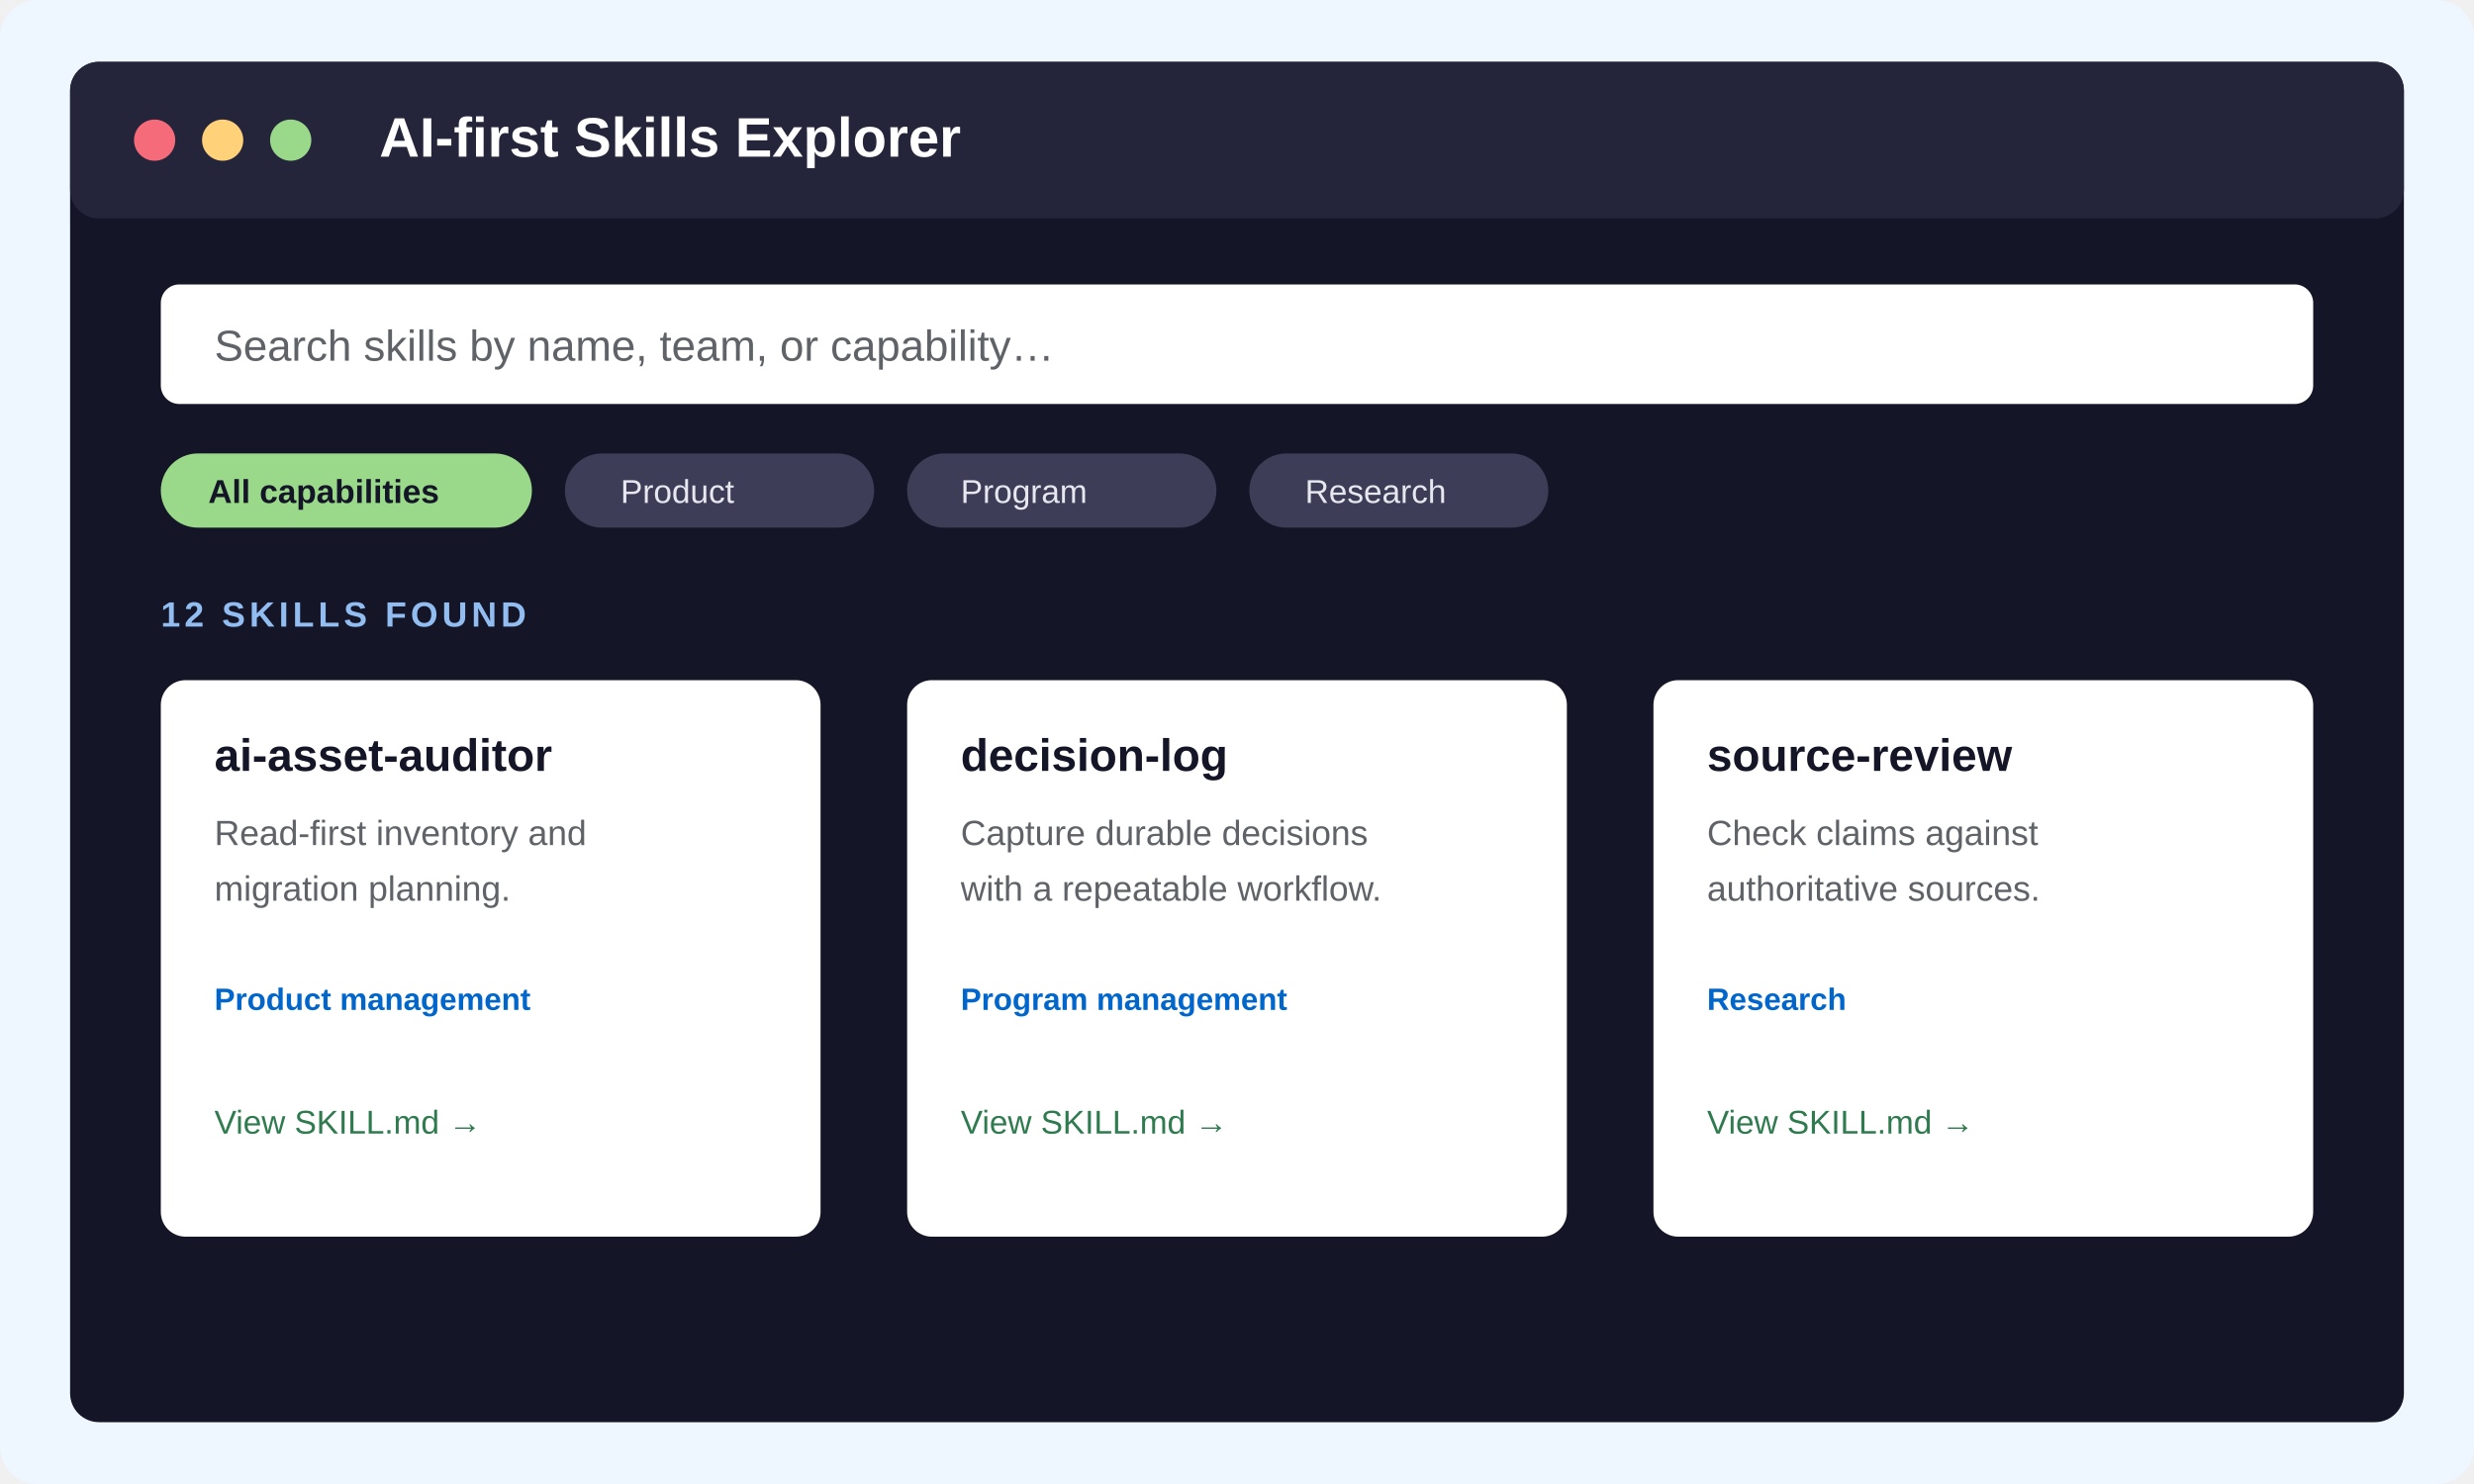
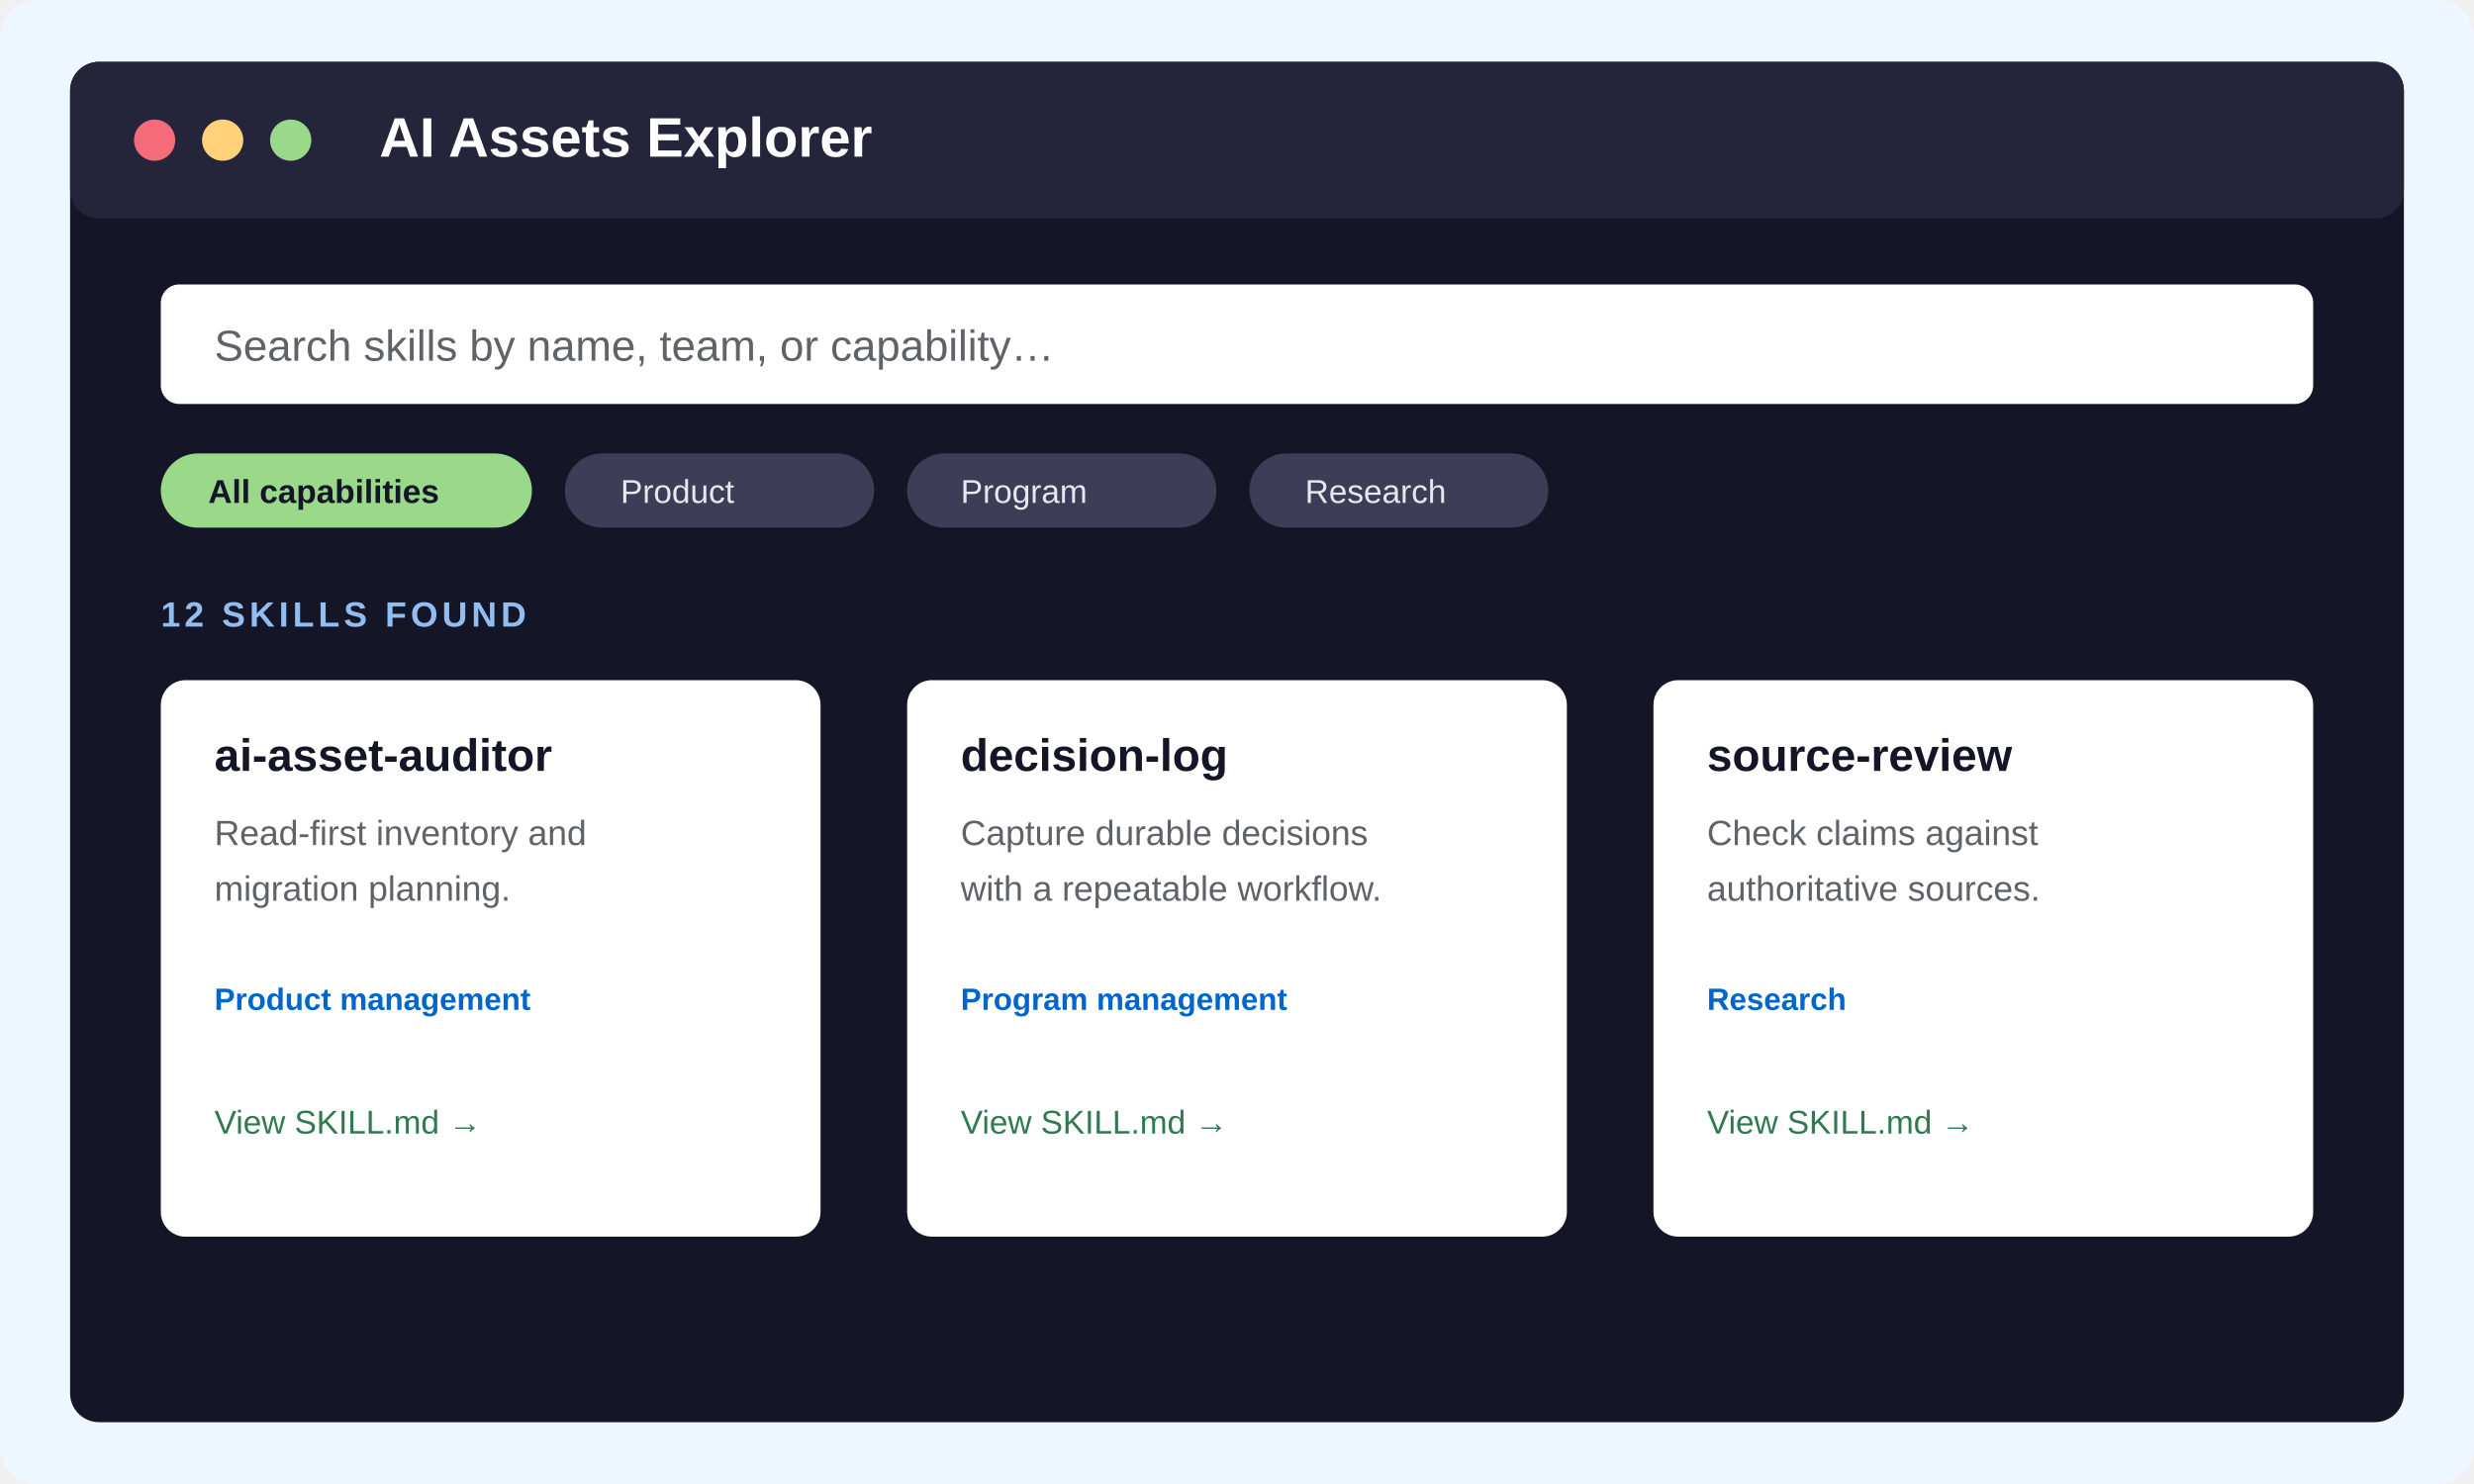
<svg xmlns="http://www.w3.org/2000/svg" viewBox="0 0 1200 720" role="img" aria-labelledby="title desc">
  <rect width="1200" height="720" rx="18" fill="#eef6ff" />
  <rect x="34" y="30" width="1132" height="660" rx="14" fill="#151528" />
  <rect x="34" y="30" width="1132" height="76" rx="14" fill="#24243a" />
  <circle cx="75" cy="68" r="10" fill="#f56b7a" />
  <circle cx="108" cy="68" r="10" fill="#ffd27a" />
  <circle cx="141" cy="68" r="10" fill="#9ad98a" />
-   <text x="184" y="76" fill="#fff" font-family="Arial, sans-serif" font-size="27" font-weight="700">AI-first Skills Explorer</text>
+   <text x="184" y="76" fill="#fff" font-family="Arial, sans-serif" font-size="27" font-weight="700">AI Assets Explorer</text>
  <rect x="78" y="138" width="1044" height="58" rx="9" fill="#fff" />
  <text x="104" y="175" fill="#5f6368" font-family="Arial, sans-serif" font-size="21">Search skills by name, team, or capability…</text>
  <rect x="78" y="220" width="180" height="36" rx="18" fill="#9ad98a" />
  <text x="101" y="244" fill="#151528" font-family="Arial, sans-serif" font-size="16" font-weight="700">All capabilities</text>
  <rect x="274" y="220" width="150" height="36" rx="18" fill="#3d3d58" />
  <text x="301" y="244" fill="#e7e7f0" font-family="Arial, sans-serif" font-size="16">Product</text>
  <rect x="440" y="220" width="150" height="36" rx="18" fill="#3d3d58" />
  <text x="466" y="244" fill="#e7e7f0" font-family="Arial, sans-serif" font-size="16">Program</text>
  <rect x="606" y="220" width="145" height="36" rx="18" fill="#3d3d58" />
  <text x="633" y="244" fill="#e7e7f0" font-family="Arial, sans-serif" font-size="16">Research</text>
  <text x="78" y="304" fill="#91bdf0" font-family="Arial, sans-serif" font-size="17" font-weight="700" letter-spacing="2">12 SKILLS FOUND</text>
  <g fill="#fff">
    <rect x="78" y="330" width="320" height="270" rx="12" />
    <rect x="440" y="330" width="320" height="270" rx="12" />
    <rect x="802" y="330" width="320" height="270" rx="12" />
  </g>
  <g font-family="Arial, sans-serif">
    <text x="104" y="374" fill="#151528" font-size="22" font-weight="700">ai-asset-auditor</text>
    <text x="104" y="410" fill="#5f6368" font-size="17">Read-first inventory and</text>
    <text x="104" y="437" fill="#5f6368" font-size="17">migration planning.</text>
    <text x="104" y="490" fill="#0066cc" font-size="15" font-weight="700">Product management</text>
    <text x="104" y="550" fill="#2f7a4f" font-size="16">View SKILL.md →</text>
    <text x="466" y="374" fill="#151528" font-size="22" font-weight="700">decision-log</text>
    <text x="466" y="410" fill="#5f6368" font-size="17">Capture durable decisions</text>
    <text x="466" y="437" fill="#5f6368" font-size="17">with a repeatable workflow.</text>
    <text x="466" y="490" fill="#0066cc" font-size="15" font-weight="700">Program management</text>
    <text x="466" y="550" fill="#2f7a4f" font-size="16">View SKILL.md →</text>
    <text x="828" y="374" fill="#151528" font-size="22" font-weight="700">source-review</text>
    <text x="828" y="410" fill="#5f6368" font-size="17">Check claims against</text>
    <text x="828" y="437" fill="#5f6368" font-size="17">authoritative sources.</text>
    <text x="828" y="490" fill="#0066cc" font-size="15" font-weight="700">Research</text>
    <text x="828" y="550" fill="#2f7a4f" font-size="16">View SKILL.md →</text>
  </g>
</svg>
